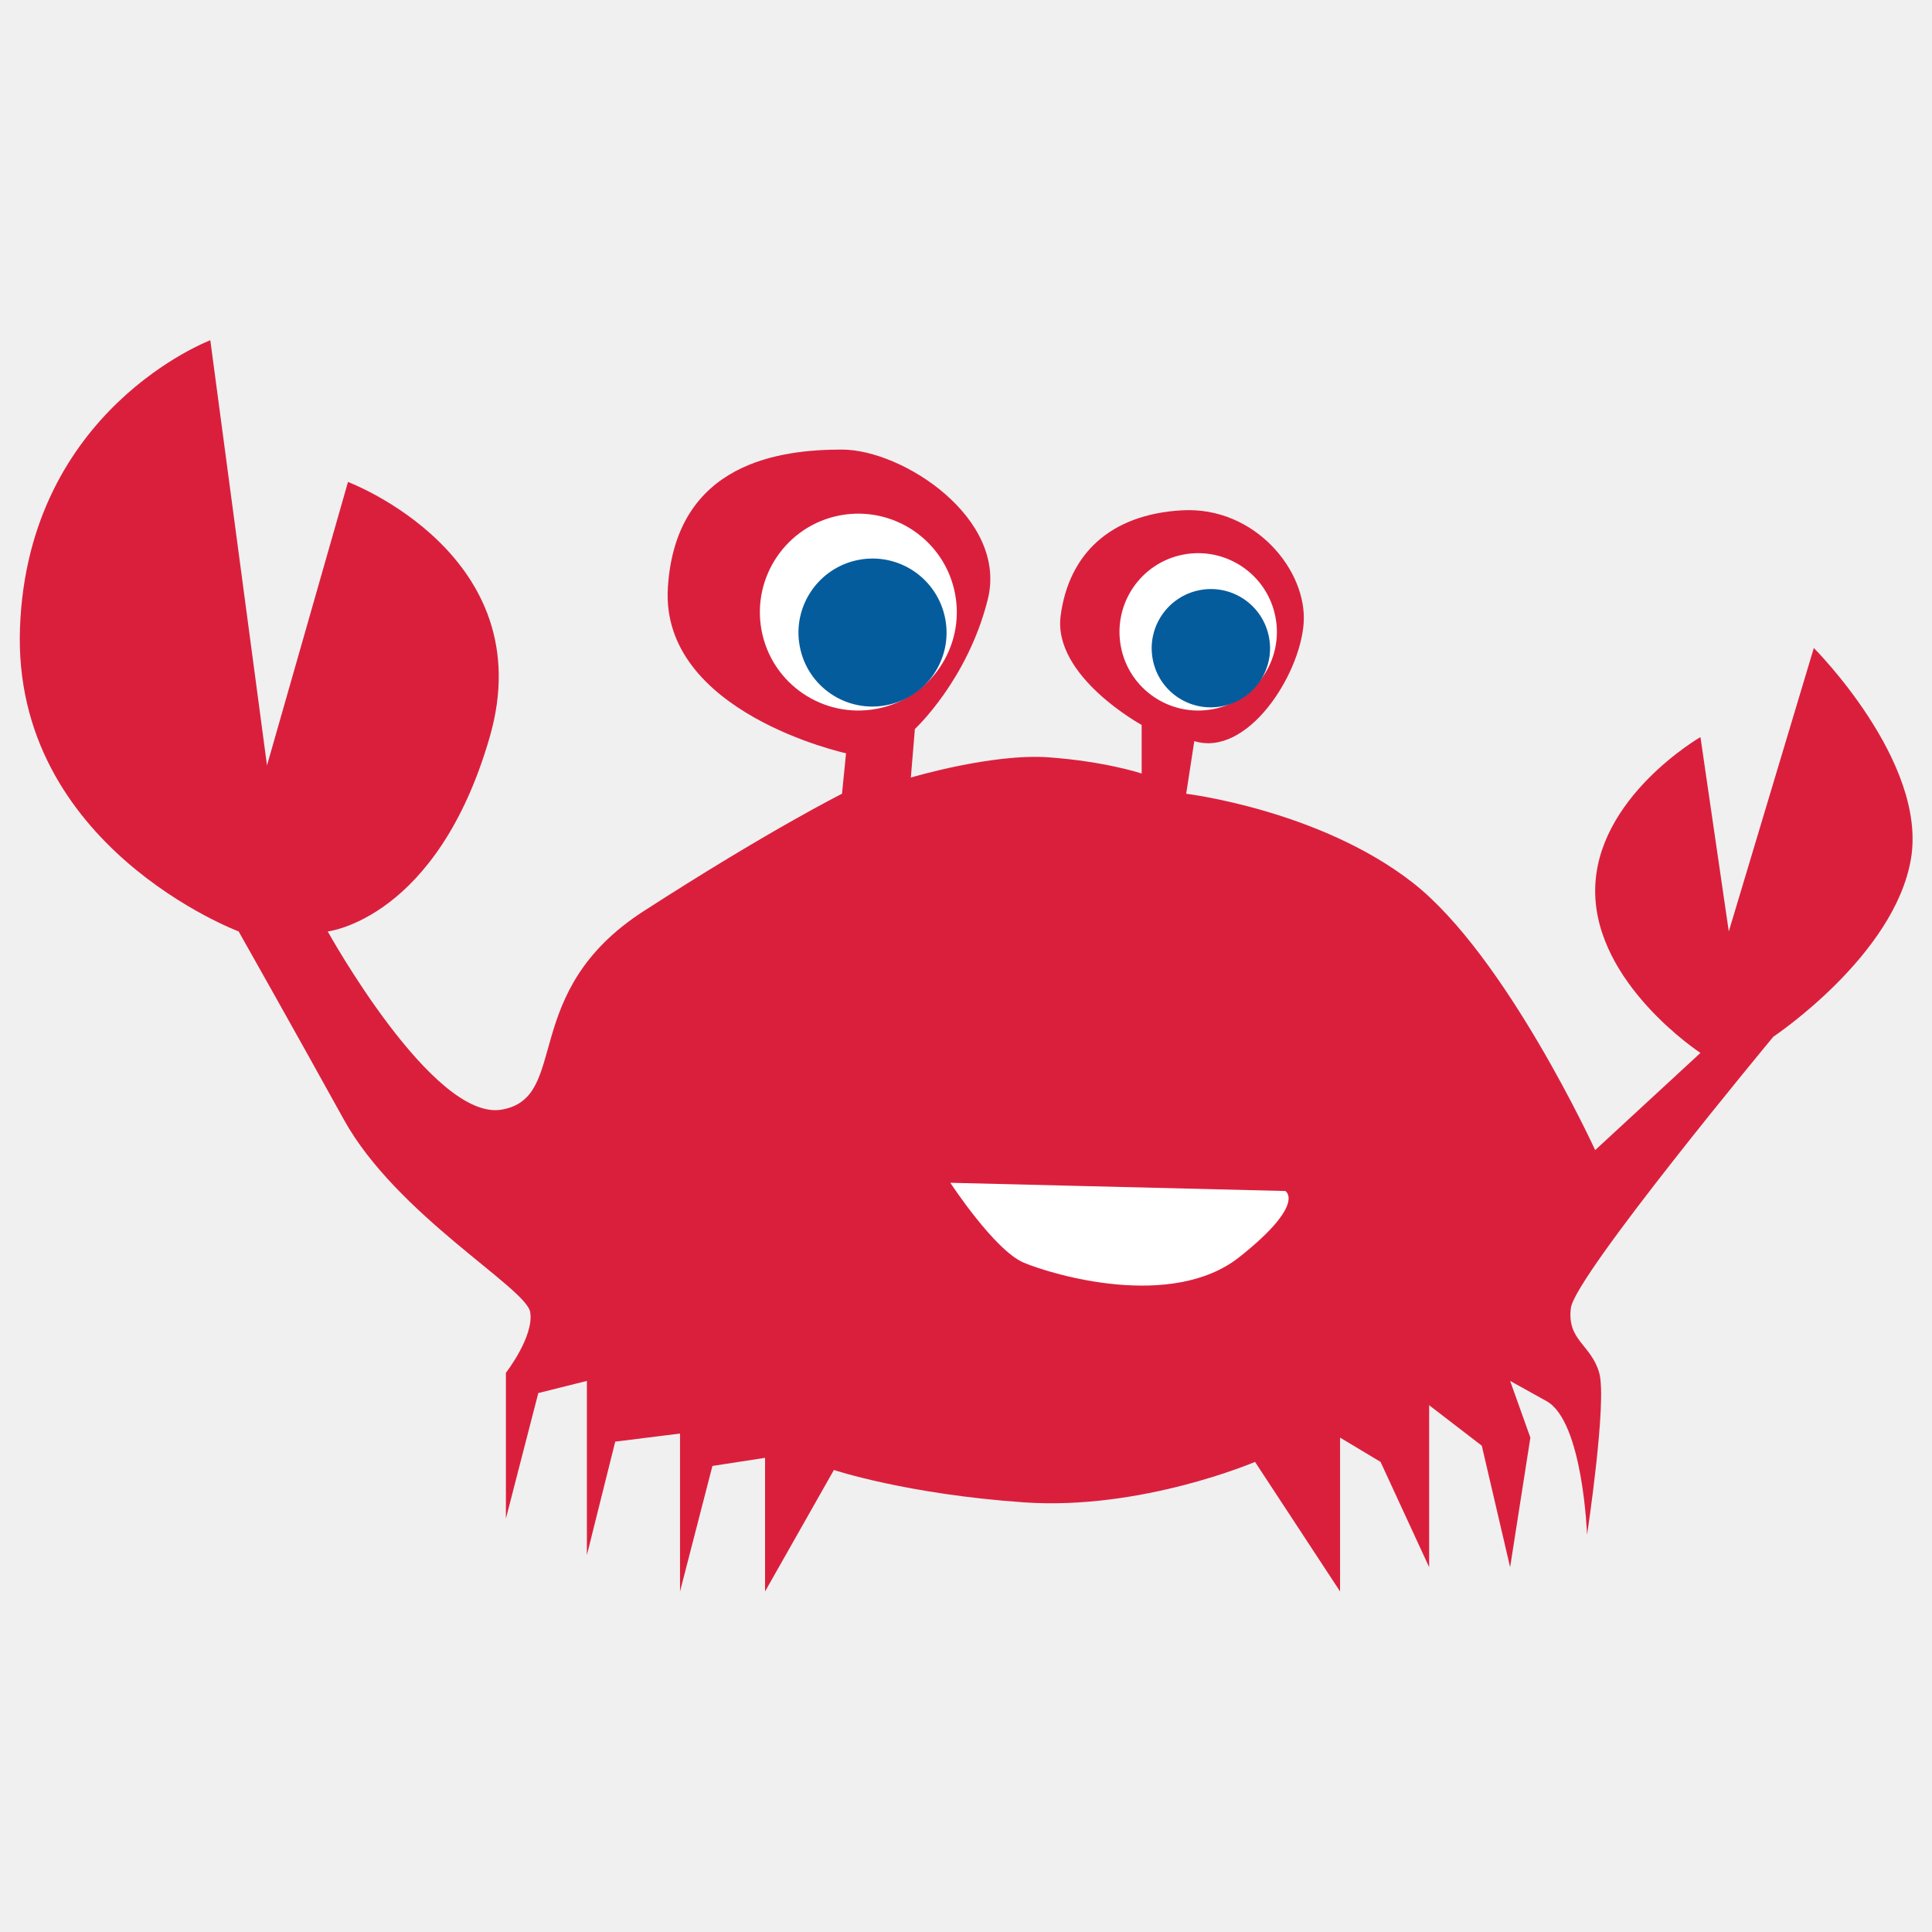
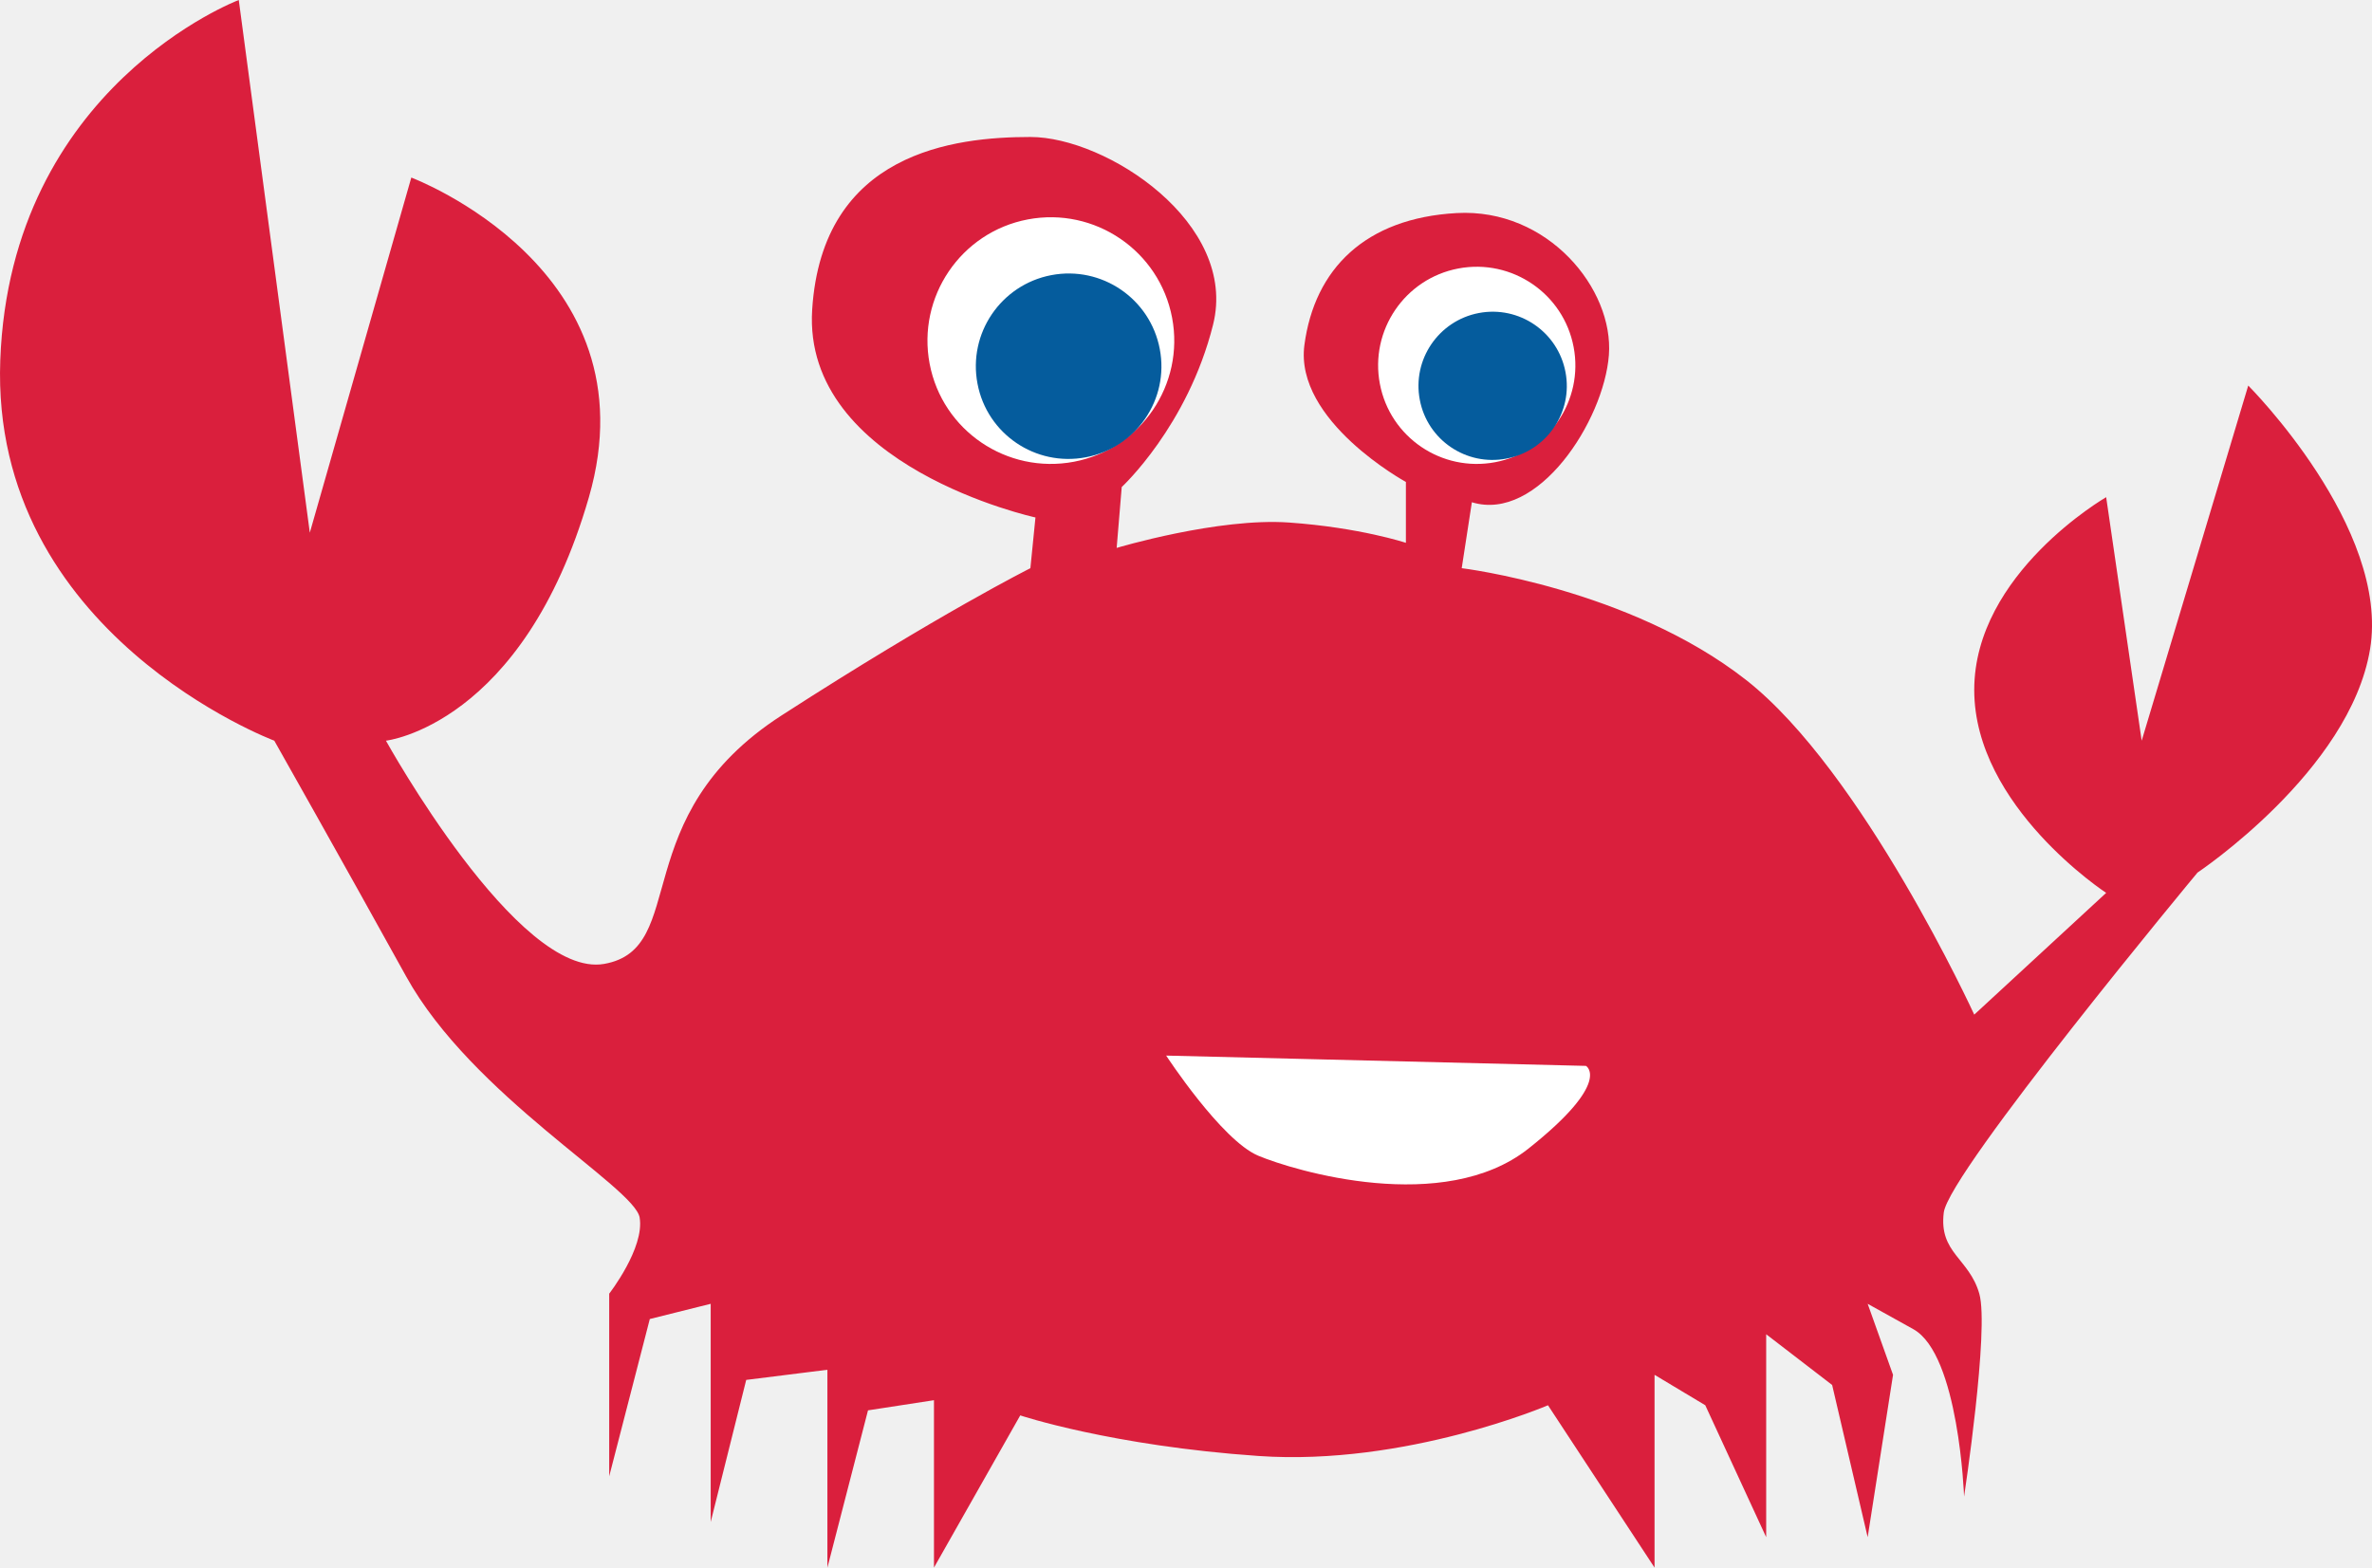
- <svg xmlns="http://www.w3.org/2000/svg" width="1500" viewBox="0 0 1500 1500" height="1500" version="1.0">
+ <svg xmlns="http://www.w3.org/2000/svg" version="1.0" viewBox="15.35 264.17 1469.57 971.44">
  <path fill="#DA1F3D" d="M 1408.246 503.102 C 1408.246 503.102 1496.273 591.129 1483.699 666.582 C 1471.125 742.035 1376.809 804.906 1376.809 804.906 C 1376.809 804.906 1222.758 990.395 1219.617 1015.547 C 1216.477 1040.699 1235.34 1043.844 1241.621 1065.848 C 1247.914 1087.852 1232.191 1191.602 1232.191 1191.602 C 1232.191 1191.602 1229.051 1103.57 1200.754 1087.852 C 1172.457 1072.129 1172.457 1072.129 1172.457 1072.129 L 1188.18 1116.145 L 1172.457 1216.75 L 1150.453 1122.434 L 1109.586 1090.996 L 1109.586 1216.75 L 1071.859 1135.008 L 1040.422 1116.145 L 1040.422 1235.605 L 974.398 1135.004 C 974.398 1135.004 886.371 1172.734 795.199 1166.441 C 704.023 1160.148 647.438 1141.285 647.438 1141.285 L 593.988 1235.605 L 593.988 1131.863 L 553.121 1138.152 L 527.965 1235.613 L 527.965 1113 L 477.668 1119.289 L 455.664 1207.316 L 455.664 1072.133 L 417.934 1081.562 L 392.781 1179.023 L 392.781 1065.844 C 392.781 1065.844 414.789 1037.551 411.645 1018.688 C 408.504 999.824 307.898 943.234 267.031 869.348 C 226.16 795.469 185.285 723.164 185.285 723.164 C 185.285 723.164 9.23 657.141 15.52 487.371 C 21.805 317.617 163.281 264.172 163.281 264.172 L 207.297 594.27 L 270.176 374.199 C 270.176 374.199 421.082 430.789 380.211 572.27 C 339.344 713.742 254.461 723.172 254.461 723.172 C 254.461 723.172 336.203 870.93 389.645 861.5 C 443.09 852.066 402.215 770.324 499.68 707.449 C 597.137 644.574 653.727 616.277 653.727 616.277 L 656.867 584.84 C 656.867 584.84 512.254 553.402 518.539 455.945 C 524.832 358.488 606.57 349.055 653.727 349.055 C 700.883 349.055 782.625 402.5 766.906 465.375 C 751.184 528.254 710.316 565.98 710.316 565.98 L 707.176 603.707 C 707.176 603.707 770.055 584.844 814.066 587.984 C 858.082 591.125 886.375 600.559 886.375 600.559 L 886.375 562.832 C 886.375 562.832 817.211 525.105 823.496 477.945 C 829.785 430.789 861.223 399.352 917.812 396.207 C 974.402 393.059 1015.273 443.359 1012.133 484.23 C 1008.984 525.098 968.113 587.977 927.246 575.406 L 920.957 616.273 C 920.957 616.273 1024.703 628.848 1097.012 685.438 C 1169.324 742.027 1238.488 892.934 1238.488 892.934 L 1320.223 817.484 C 1320.223 817.484 1238.484 764.035 1238.484 691.734 C 1238.484 619.422 1320.223 572.27 1320.223 572.27 L 1342.23 723.172 Z M 1408.246 503.102" />
  <path fill="#FFF" d="M 997.949 924.695 L 737.848 918.312 C 737.848 918.312 772.082 970.676 794.777 980.305 C 817.449 989.832 909.898 1017.391 962.262 975.98 C 1014.578 934.473 997.949 924.695 997.949 924.695 Z M 997.949 924.695" />
  <path fill="#FFF" d="M 870.254 502.07 C 876.543 535.184 908.527 556.871 941.727 550.582 C 974.836 544.289 996.598 512.336 990.285 479.207 C 984.02 446.094 952.043 424.281 918.887 430.547 C 885.676 436.836 863.918 468.941 870.254 502.07 Z M 870.254 502.07" />
  <path fill="#FFF" d="M 591.312 489.617 C 599.195 531.031 639.23 558.168 680.738 550.305 C 722.176 542.418 749.391 502.465 741.508 461 C 733.645 419.59 693.637 392.301 652.152 400.137 C 610.645 408.004 583.426 448.16 591.312 489.617 Z M 591.312 489.617" />
  <path fill="#055C9D" d="M 894.984 511.918 C 899.68 536.848 923.75 553.133 948.656 548.363 C 973.609 543.672 990.016 519.652 985.25 494.75 C 980.512 469.746 956.465 453.391 931.512 458.156 C 906.605 462.922 890.223 487.016 894.984 511.918 Z M 894.984 511.918" />
  <path fill="#055C9D" d="M 620.957 501.945 C 626.852 533.113 656.938 553.504 688.109 547.535 C 719.297 541.668 739.84 511.625 733.891 480.461 C 727.949 449.195 697.855 428.711 666.641 434.68 C 635.469 440.645 614.988 470.781 620.957 501.945 Z M 620.957 501.945" />
</svg>
